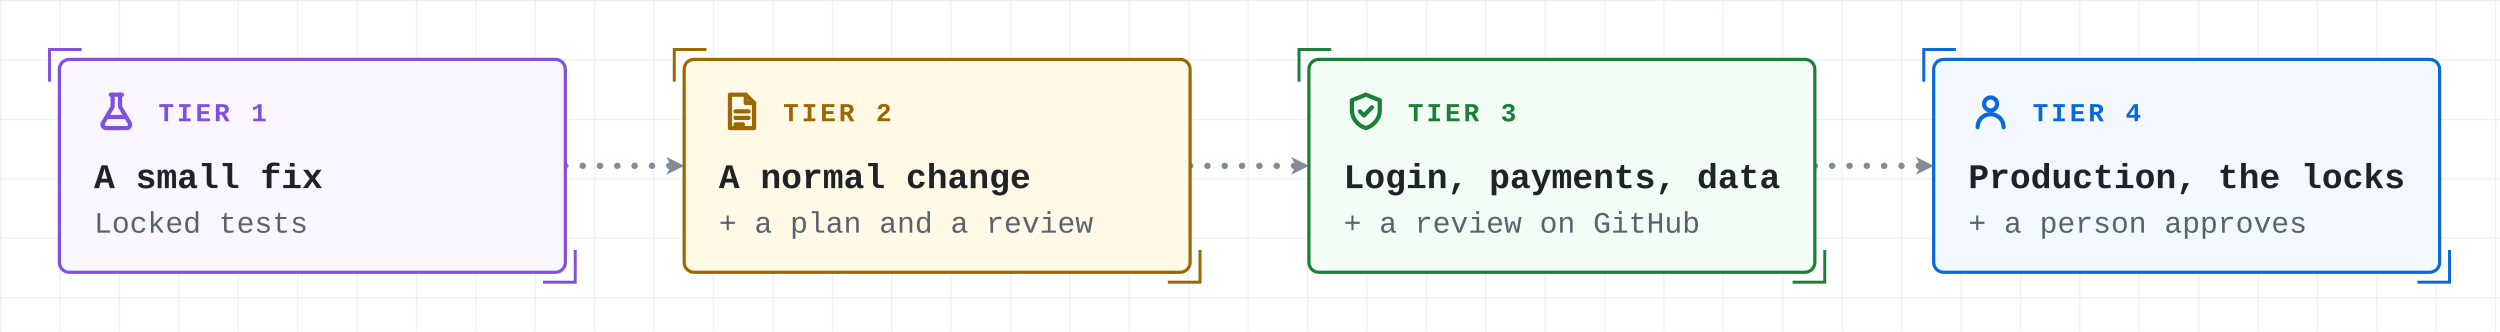
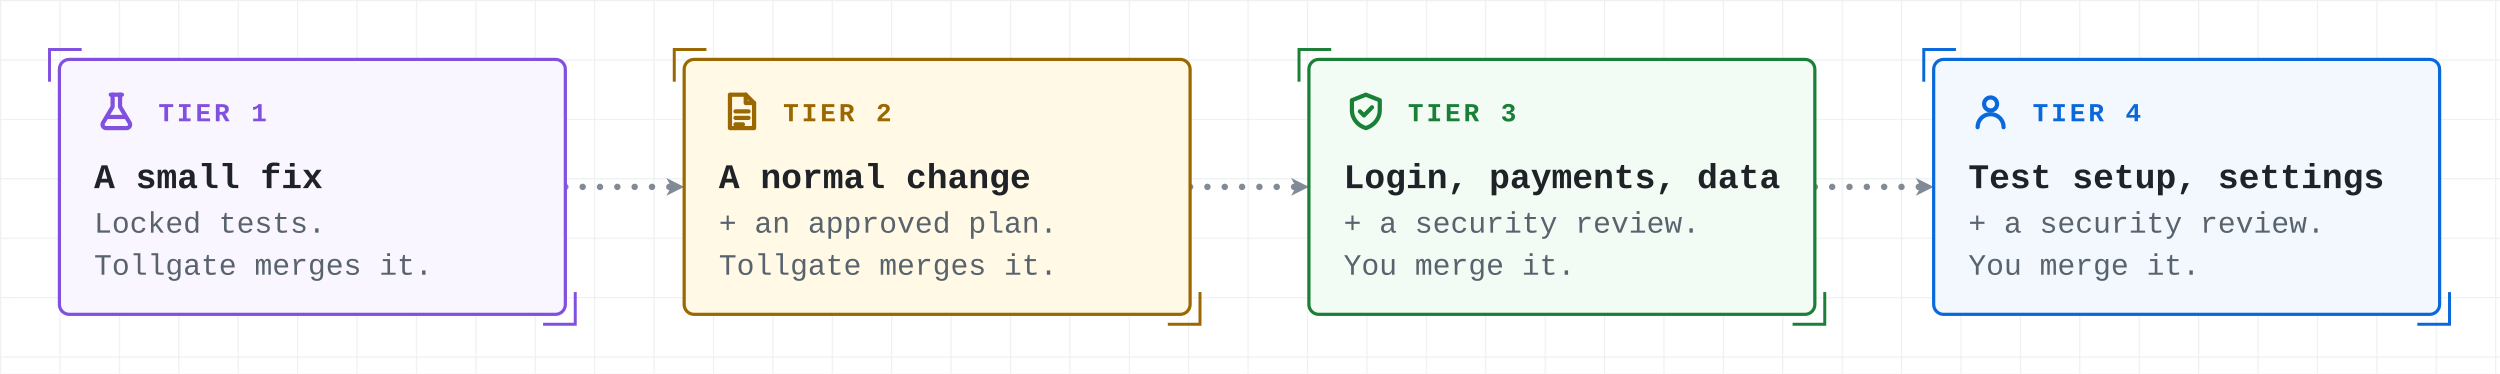
- <svg xmlns="http://www.w3.org/2000/svg" viewBox="-24 -24 1010 134" width="1010" height="134" role="img" aria-labelledby="title desc" font-family="ui-monospace, SFMono-Regular, 'JetBrains Mono', 'Cascadia Mono', Menlo, Consolas, 'Liberation Mono', monospace">
+ <svg xmlns="http://www.w3.org/2000/svg" viewBox="-24 -24 1010 151" width="1010" height="151" role="img" aria-labelledby="title desc" font-family="ui-monospace, SFMono-Regular, 'JetBrains Mono', 'Cascadia Mono', Menlo, Consolas, 'Liberation Mono', monospace">
  <defs>
    <marker id="arrow-plain" viewBox="0 0 10 10" refX="9" refY="5" markerWidth="9" markerHeight="9" markerUnits="userSpaceOnUse" orient="auto-start-reverse">
      <path d="M1,1 L9,5 L1,9 L3.2,5 z" fill="#818b98" />
    </marker>
    <marker id="arrow-fail" viewBox="0 0 10 10" refX="9" refY="5" markerWidth="9" markerHeight="9" markerUnits="userSpaceOnUse" orient="auto-start-reverse">
      <path d="M1,1 L9,5 L1,9 L3.2,5 z" fill="#cf222e" />
    </marker>
    <marker id="arrow-pass" viewBox="0 0 10 10" refX="9" refY="5" markerWidth="9" markerHeight="9" markerUnits="userSpaceOnUse" orient="auto-start-reverse">
      <path d="M1,1 L9,5 L1,9 L3.2,5 z" fill="#1a7f37" />
    </marker>
    <pattern id="grid" x="-24" y="-24" width="24" height="24" patternUnits="userSpaceOnUse">
      <path d="M24 0H0V24" fill="none" stroke="#eef1f4" stroke-width="1" />
    </pattern>
  </defs>
  <style>.main{stroke-width:2.6;stroke-dasharray:0 7;animation:flow 0.8s linear infinite}.side{stroke-width:1.6;stroke-dasharray:6 5;animation:side 1.6s linear infinite}@keyframes flow{to{stroke-dashoffset:-7}}@keyframes side{to{stroke-dashoffset:-11}}@media (prefers-reduced-motion:reduce){.main,.side{animation:none}.ticket{display:none}}</style>
-   <rect x="-24" y="-24" width="1010" height="134" fill="#ffffff" />
-   <rect x="-24" y="-24" width="1010" height="134" fill="url(#grid)" />
-   <path class="main" d="M204.4,43.0 L252.4,43.0" fill="none" stroke="#818b98" stroke-linecap="round" stroke-linejoin="round" marker-end="url(#arrow-plain)" />
-   <path class="main" d="M456.8,43.0 L504.8,43.0" fill="none" stroke="#818b98" stroke-linecap="round" stroke-linejoin="round" marker-end="url(#arrow-plain)" />
-   <path class="main" d="M709.2,43.0 L757.2,43.0" fill="none" stroke="#818b98" stroke-linecap="round" stroke-linejoin="round" marker-end="url(#arrow-plain)" />
-   <rect x="0.0" y="0.0" width="204.4" height="86.0" rx="4" fill="#f9f6ff" stroke="#8250df" stroke-width="1.3" stroke-linejoin="round" />
+   <rect x="-24" y="-24" width="1010" height="151" fill="#ffffff" />
+   <rect x="-24" y="-24" width="1010" height="151" fill="url(#grid)" />
+   <path class="main" d="M204.4,51.5 L252.4,51.5" fill="none" stroke="#818b98" stroke-linecap="round" stroke-linejoin="round" marker-end="url(#arrow-plain)" />
+   <path class="main" d="M456.8,51.5 L504.8,51.5" fill="none" stroke="#818b98" stroke-linecap="round" stroke-linejoin="round" marker-end="url(#arrow-plain)" />
+   <path class="main" d="M709.2,51.5 L757.2,51.5" fill="none" stroke="#818b98" stroke-linecap="round" stroke-linejoin="round" marker-end="url(#arrow-plain)" />
+   <rect x="0.0" y="0.0" width="204.4" height="103.0" rx="4" fill="#f9f6ff" stroke="#8250df" stroke-width="1.3" stroke-linejoin="round" />
  <path d="M9.0,-4.0 H-4.0 V9.0" fill="none" stroke="#8250df" stroke-width="1.2" />
-   <path d="M195.4,90.0 H208.4 V77.0" fill="none" stroke="#8250df" stroke-width="1.2" />
+   <path d="M195.4,107.0 H208.4 V94.0" fill="none" stroke="#8250df" stroke-width="1.2" />
  <g transform="translate(14.0,12.0) scale(0.75)" fill="none" stroke="#8250df" stroke-width="2.27" stroke-linecap="round" stroke-linejoin="round">
    <path d="M9 3h6" />
    <path d="M10 3v6.5l-5.2 8.7A1.9 1.9 0 0 0 6.4 21h11.2a1.9 1.9 0 0 0 1.6-2.8L14 9.5V3" />
    <path d="M7.4 15h9.2" />
  </g>
  <text x="40.0" y="25.0" font-size="10.5" font-weight="700" letter-spacing="1.2" fill="#8250df">TIER 1</text>
  <text x="14.0" y="52.0" font-size="14" font-weight="700" fill="#1f2328">A small fix</text>
-   <text x="14.0" y="70.0" font-size="12" fill="#59636e">Locked tests</text>
-   <rect x="252.4" y="0.0" width="204.4" height="86.0" rx="4" fill="#fff9e5" stroke="#9a6700" stroke-width="1.3" stroke-linejoin="round" />
+   <text x="14.0" y="70.0" font-size="12" fill="#59636e">Locked tests.</text>
+   <text x="14.0" y="87.0" font-size="12" fill="#59636e">Tollgate merges it.</text>
+   <rect x="252.4" y="0.0" width="204.4" height="103.0" rx="4" fill="#fff9e5" stroke="#9a6700" stroke-width="1.3" stroke-linejoin="round" />
  <path d="M261.4,-4.0 H248.4 V9.0" fill="none" stroke="#9a6700" stroke-width="1.2" />
-   <path d="M447.8,90.0 H460.8 V77.0" fill="none" stroke="#9a6700" stroke-width="1.2" />
+   <path d="M447.8,107.0 H460.8 V94.0" fill="none" stroke="#9a6700" stroke-width="1.2" />
  <g transform="translate(266.4,12.0) scale(0.75)" fill="none" stroke="#9a6700" stroke-width="2.27" stroke-linecap="round" stroke-linejoin="round">
    <path d="M6 3h8.5L19 7.5V21H6z" />
    <path d="M14.5 3v4.5H19" />
    <path d="M9 12h7M9 15.5h7M9 19h4" />
  </g>
  <text x="292.4" y="25.0" font-size="10.5" font-weight="700" letter-spacing="1.2" fill="#9a6700">TIER 2</text>
  <text x="266.4" y="52.0" font-size="14" font-weight="700" fill="#1f2328">A normal change</text>
-   <text x="266.4" y="70.0" font-size="12" fill="#59636e">+ a plan and a review</text>
-   <rect x="504.8" y="0.0" width="204.4" height="86.0" rx="4" fill="#f2fbf4" stroke="#1a7f37" stroke-width="1.3" stroke-linejoin="round" />
+   <text x="266.4" y="70.0" font-size="12" fill="#59636e">+ an approved plan.</text>
+   <text x="266.4" y="87.0" font-size="12" fill="#59636e">Tollgate merges it.</text>
+   <rect x="504.8" y="0.0" width="204.4" height="103.0" rx="4" fill="#f2fbf4" stroke="#1a7f37" stroke-width="1.3" stroke-linejoin="round" />
  <path d="M513.8,-4.0 H500.8 V9.0" fill="none" stroke="#1a7f37" stroke-width="1.2" />
-   <path d="M700.2,90.0 H713.2 V77.0" fill="none" stroke="#1a7f37" stroke-width="1.2" />
+   <path d="M700.2,107.0 H713.2 V94.0" fill="none" stroke="#1a7f37" stroke-width="1.2" />
  <g transform="translate(518.8,12.0) scale(0.75)" fill="none" stroke="#1a7f37" stroke-width="2.27" stroke-linecap="round" stroke-linejoin="round">
    <path d="M12 3l7.5 3v5.5c0 4.4-3.2 8.2-7.5 9.5c-4.3-1.3-7.5-5.1-7.5-9.5V6z" />
    <path d="M8.8 12l2.2 2.2l4.3-4.4" />
  </g>
  <text x="544.8" y="25.0" font-size="10.5" font-weight="700" letter-spacing="1.2" fill="#1a7f37">TIER 3</text>
  <text x="518.8" y="52.0" font-size="14" font-weight="700" fill="#1f2328">Login, payments, data</text>
-   <text x="518.8" y="70.0" font-size="12" fill="#59636e">+ a review on GitHub</text>
-   <rect x="757.2" y="0.0" width="204.4" height="86.0" rx="4" fill="#f3f8ff" stroke="#0969da" stroke-width="1.3" stroke-linejoin="round" />
+   <text x="518.8" y="70.0" font-size="12" fill="#59636e">+ a security review.</text>
+   <text x="518.8" y="87.0" font-size="12" fill="#59636e">You merge it.</text>
+   <rect x="757.2" y="0.0" width="204.4" height="103.0" rx="4" fill="#f3f8ff" stroke="#0969da" stroke-width="1.3" stroke-linejoin="round" />
  <path d="M766.2,-4.0 H753.2 V9.0" fill="none" stroke="#0969da" stroke-width="1.2" />
-   <path d="M952.6,90.0 H965.6 V77.0" fill="none" stroke="#0969da" stroke-width="1.2" />
+   <path d="M952.6,107.0 H965.6 V94.0" fill="none" stroke="#0969da" stroke-width="1.2" />
  <g transform="translate(771.2,12.0) scale(0.75)" fill="none" stroke="#0969da" stroke-width="2.27" stroke-linecap="round" stroke-linejoin="round">
    <path d="M12 4.5a3.5 3.5 0 1 0 0 7a3.5 3.5 0 1 0 0-7z" />
    <path d="M5 20.5c0-3.9 3.1-7 7-7s7 3.1 7 7" />
  </g>
  <text x="797.2" y="25.0" font-size="10.5" font-weight="700" letter-spacing="1.2" fill="#0969da">TIER 4</text>
-   <text x="771.2" y="52.0" font-size="14" font-weight="700" fill="#1f2328">Production, the locks</text>
-   <text x="771.2" y="70.0" font-size="12" fill="#59636e">+ a person approves</text>
+   <text x="771.2" y="52.0" font-size="14" font-weight="700" fill="#1f2328">Test setup, settings</text>
+   <text x="771.2" y="70.0" font-size="12" fill="#59636e">+ a security review.</text>
+   <text x="771.2" y="87.0" font-size="12" fill="#59636e">You merge it.</text>
</svg>
